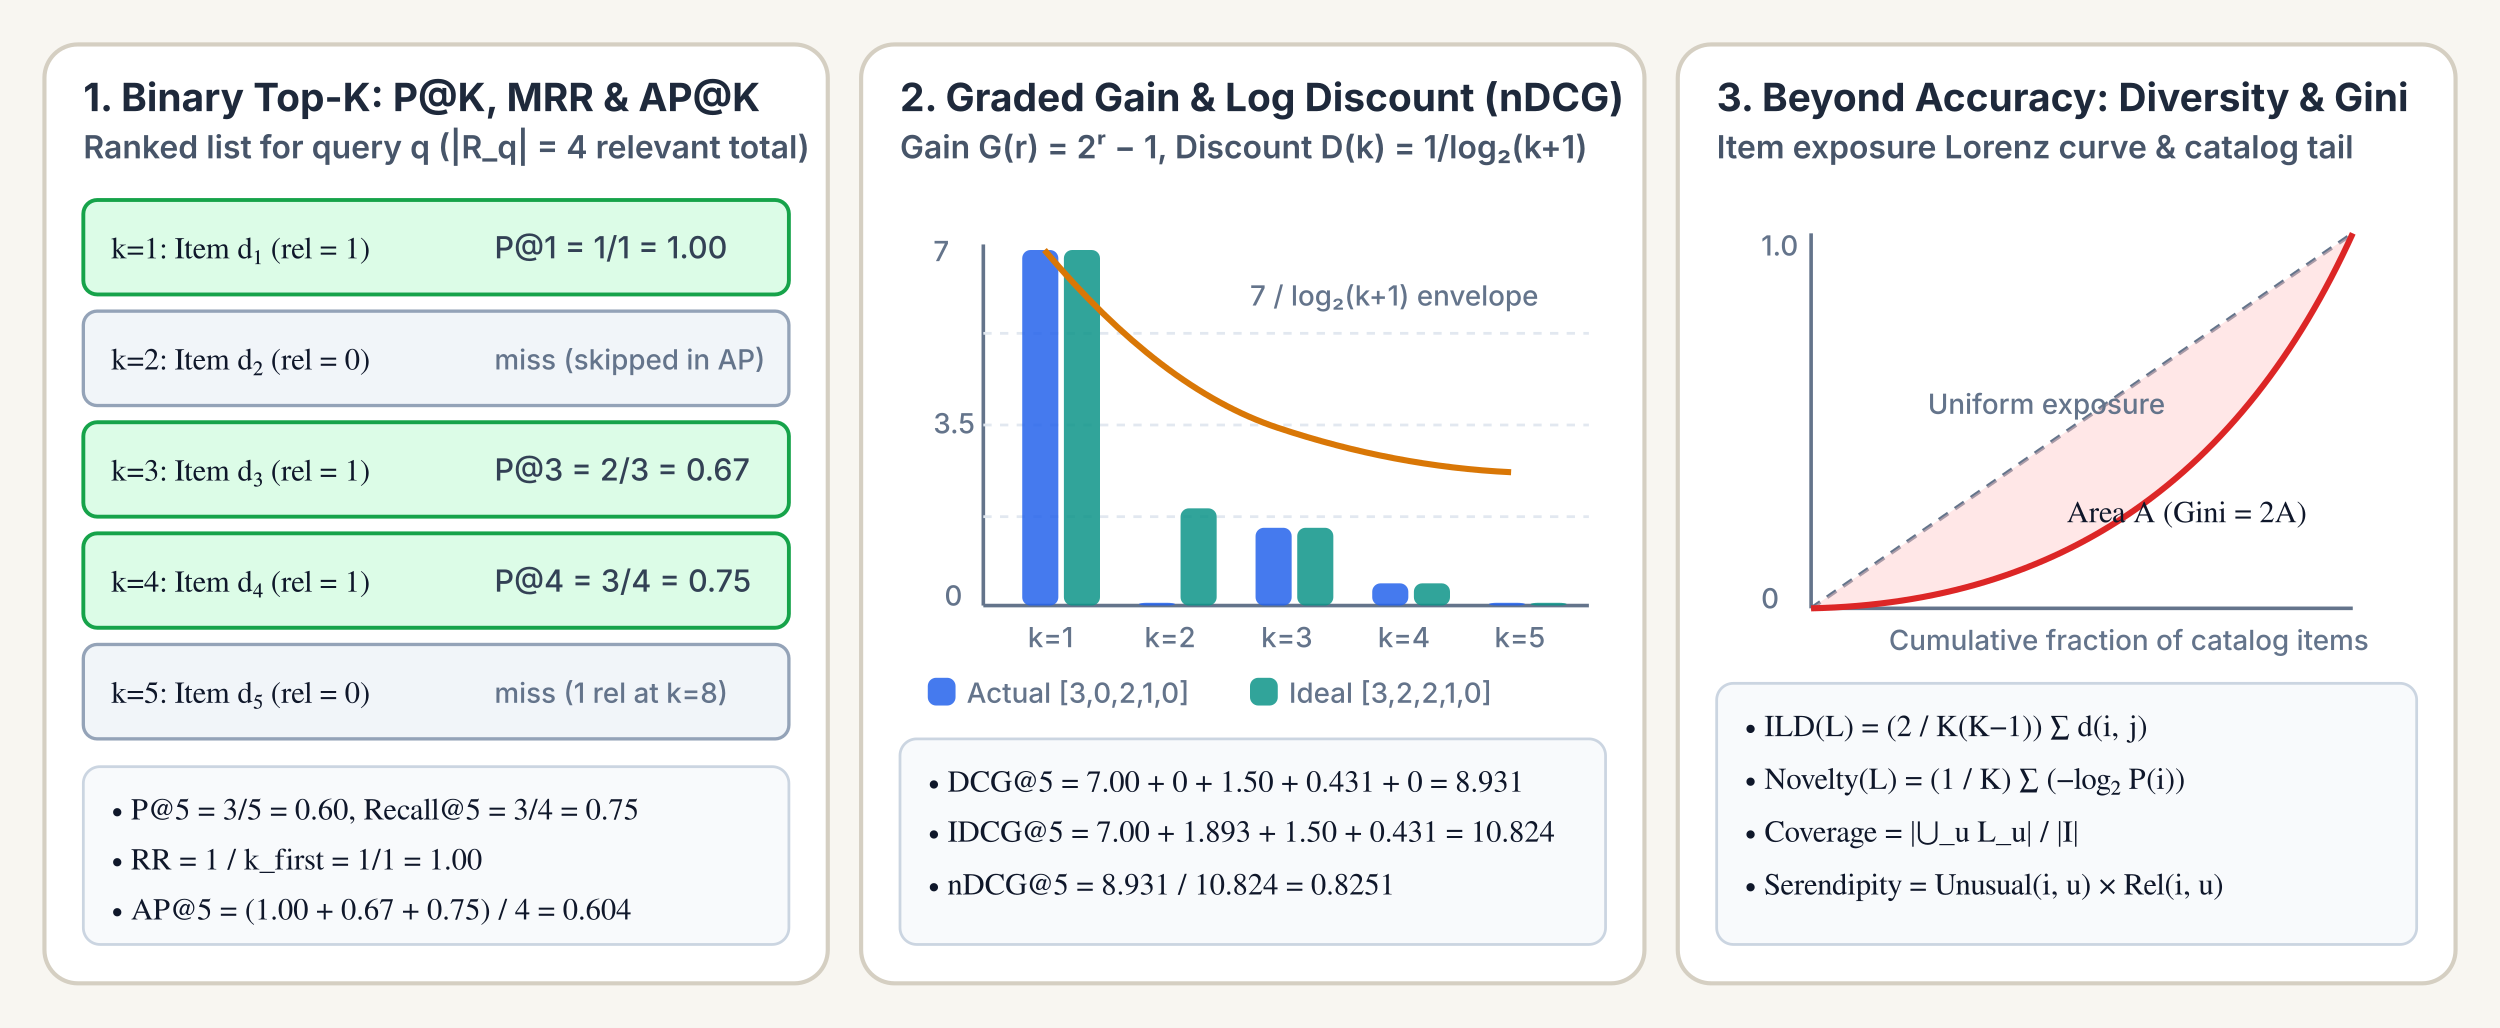
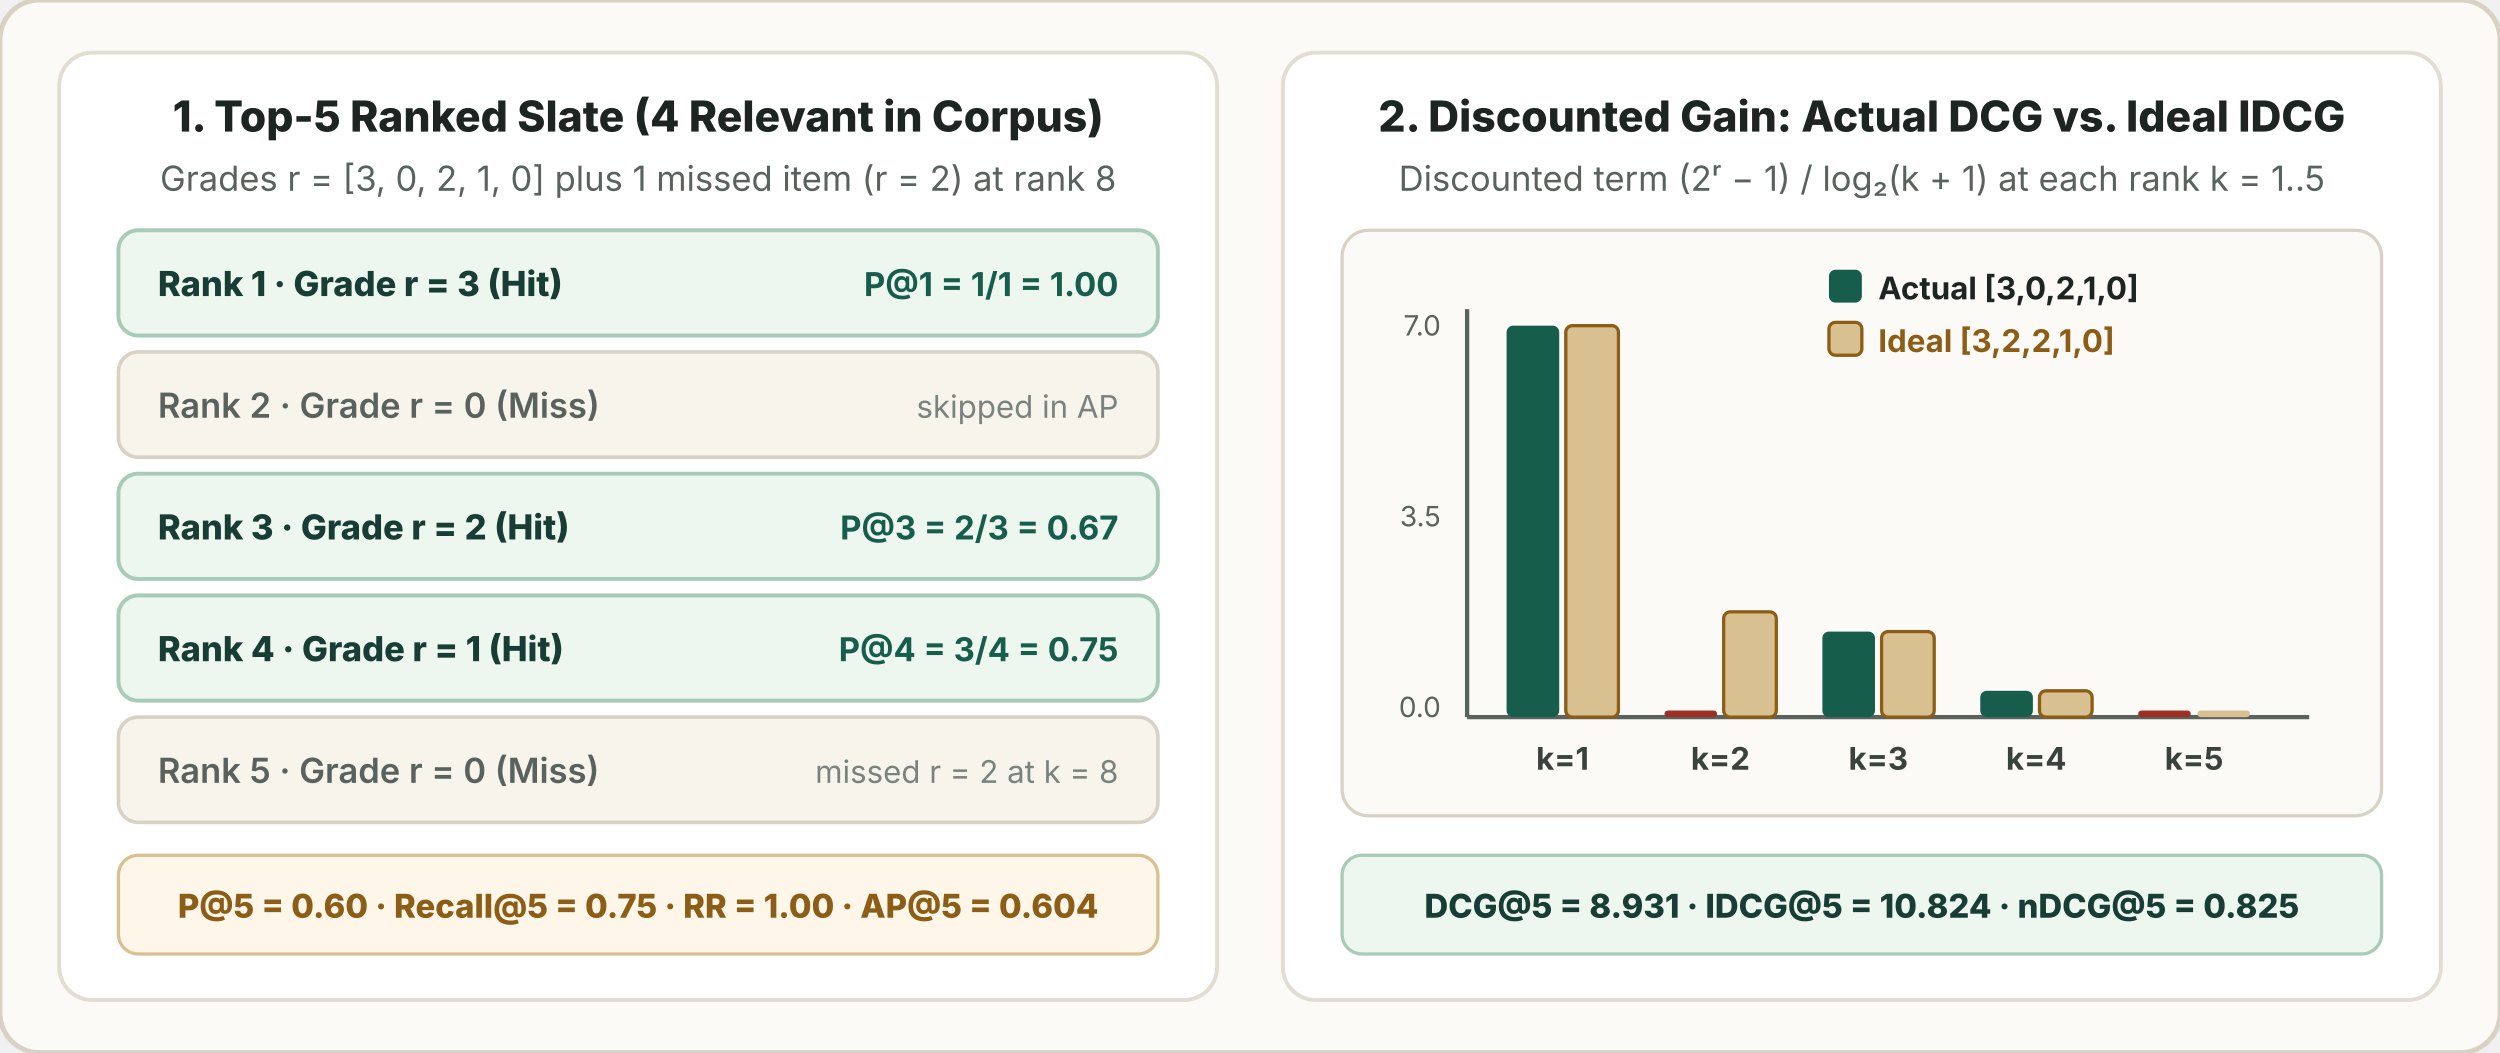
- <svg xmlns="http://www.w3.org/2000/svg" viewBox="0 0 900 370" role="img" aria-labelledby="title desc">
-   <defs>
-     <style>
-       .bg { fill: #f8f6f1; }
-       .panel { fill: #ffffff; stroke: #d5cfc2; stroke-width: 1.5; rx: 12; }
-       .title { font: 700 14px "Inter", "Segoe UI", sans-serif; fill: #1e293b; }
-       .subtitle { font: 600 11.5px "Inter", "Segoe UI", sans-serif; fill: #475569; }
-       .label { font: 500 11px "Inter", "Segoe UI", sans-serif; fill: #334155; }
-       .math { font: 600 11px "Cambria Math", "STIX Two Math", "Georgia", serif; fill: #0f172a; }
-       .small { font: 500 10px "Inter", "Segoe UI", sans-serif; fill: #64748b; }
-       .hit { fill: #dcfce7; stroke: #16a34a; stroke-width: 1.4; rx: 5; }
-       .miss { fill: #f1f5f9; stroke: #94a3b8; stroke-width: 1.2; rx: 5; }
-       .bar-actual { fill: #2563eb; opacity: 0.85; rx: 3; }
-       .bar-ideal { fill: #0d9488; opacity: 0.85; rx: 3; }
-       .axis { stroke: #64748b; stroke-width: 1.3; }
-       .grid { stroke: #e2e8f0; stroke-width: 1; stroke-dasharray: 3 3; }
-       .curve-discount { fill: none; stroke: #d97706; stroke-width: 2.2; }
-       .curve-lorenz { fill: none; stroke: #dc2626; stroke-width: 2.2; }
-       .curve-equal { fill: none; stroke: #64748b; stroke-width: 1.4; stroke-dasharray: 4 3; }
-       .gini-area { fill: #fecaca; opacity: 0.45; }
-     </style>
-   </defs>
-   <rect width="900" height="370" class="bg" />
-   <rect x="16" y="16" width="282" height="338" class="panel" />
-   <text x="30" y="40" class="title">1. Binary Top-K: P@K, MRR &amp; AP@K</text>
-   <text x="30" y="57" class="subtitle">Ranked list for query q (|R_q| = 4 relevant total)</text>
-   <g transform="translate(30, 72)">
-     <rect x="0" y="0" width="254" height="34" class="hit" />
-     <text x="10" y="21" class="math">k=1: Item d₁ (rel = 1)</text>
-     <text x="148" y="21" class="label" fill="#15803d">P@1 = 1/1 = 1.00</text>
-     <rect x="0" y="40" width="254" height="34" class="miss" />
-     <text x="10" y="61" class="math">k=2: Item d₂ (rel = 0)</text>
-     <text x="148" y="61" class="small">miss (skipped in AP)</text>
-     <rect x="0" y="80" width="254" height="34" class="hit" />
-     <text x="10" y="101" class="math">k=3: Item d₃ (rel = 1)</text>
-     <text x="148" y="101" class="label" fill="#15803d">P@3 = 2/3 = 0.67</text>
-     <rect x="0" y="120" width="254" height="34" class="hit" />
-     <text x="10" y="141" class="math">k=4: Item d₄ (rel = 1)</text>
-     <text x="148" y="141" class="label" fill="#15803d">P@4 = 3/4 = 0.75</text>
-     <rect x="0" y="160" width="254" height="34" class="miss" />
-     <text x="10" y="181" class="math">k=5: Item d₅ (rel = 0)</text>
-     <text x="148" y="181" class="small">miss (1 rel at k=8)</text>
+ <svg xmlns="http://www.w3.org/2000/svg" viewBox="0 0 760 320" width="760" height="320" font-family="'Manrope', -apple-system, sans-serif">
+   <rect width="760" height="320" rx="12" fill="#fbfaf6" stroke="#d8d2c5" stroke-width="1.5" />
+   <g transform="translate(18, 16)">
+     <rect width="352" height="288" rx="10" fill="#ffffff" stroke="#e2ddd2" stroke-width="1.2" />
+     <text x="176" y="24" text-anchor="middle" font-size="13" font-weight="800" fill="#1e2422">1. Top-5 Ranked Slate (4 Relevant in Corpus)</text>
+     <text x="176" y="42" text-anchor="middle" font-size="10.5" fill="#5a625e">Grades r = [3, 0, 2, 1, 0] plus 1 missed item (r = 2) at rank 8</text>
+     <g transform="translate(18, 54)">
+       <rect x="0" y="0" width="316" height="32" rx="6" fill="#eef6f0" stroke="#a8cbb7" stroke-width="1.2" />
+       <text x="12" y="20" font-size="10.5" font-weight="800" fill="#173d35">Rank 1 · Grade r = 3 (Hit)</text>
+       <text x="304" y="20" text-anchor="end" font-size="10" font-weight="700" fill="#165d4c">P@1 = 1/1 = 1.00</text>
+       <rect x="0" y="37" width="316" height="32" rx="6" fill="#f7f4ec" stroke="#d8d2c5" stroke-width="1.1" />
+       <text x="12" y="57" font-size="10.5" font-weight="600" fill="#5a625e">Rank 2 · Grade r = 0 (Miss)</text>
+       <text x="304" y="57" text-anchor="end" font-size="9.5" fill="#7a827e">skipped in AP</text>
+       <rect x="0" y="74" width="316" height="32" rx="6" fill="#eef6f0" stroke="#a8cbb7" stroke-width="1.2" />
+       <text x="12" y="94" font-size="10.5" font-weight="800" fill="#173d35">Rank 3 · Grade r = 2 (Hit)</text>
+       <text x="304" y="94" text-anchor="end" font-size="10" font-weight="700" fill="#165d4c">P@3 = 2/3 = 0.67</text>
+       <rect x="0" y="111" width="316" height="32" rx="6" fill="#eef6f0" stroke="#a8cbb7" stroke-width="1.2" />
+       <text x="12" y="131" font-size="10.5" font-weight="800" fill="#173d35">Rank 4 · Grade r = 1 (Hit)</text>
+       <text x="304" y="131" text-anchor="end" font-size="10" font-weight="700" fill="#165d4c">P@4 = 3/4 = 0.75</text>
+       <rect x="0" y="148" width="316" height="32" rx="6" fill="#f7f4ec" stroke="#d8d2c5" stroke-width="1.1" />
+       <text x="12" y="168" font-size="10.5" font-weight="600" fill="#5a625e">Rank 5 · Grade r = 0 (Miss)</text>
+       <text x="304" y="168" text-anchor="end" font-size="9.5" fill="#7a827e">missed r = 2 at k = 8</text>
+     </g>
+     <rect x="18" y="244" width="316" height="30" rx="6" fill="#fdf6e9" stroke="#d9c091" />
+     <text x="176" y="263" text-anchor="middle" font-size="10" font-weight="800" fill="#8c5d16">P@5 = 0.60 · Recall@5 = 0.75 · RR = 1.00 · AP@5 = 0.604</text>
  </g>
-   <rect x="30" y="276" width="254" height="64" fill="#f8fafc" stroke="#cbd5e1" rx="6" />
-   <text x="40" y="295" class="math">• P@5 = 3/5 = 0.60,  Recall@5 = 3/4 = 0.75</text>
-   <text x="40" y="313" class="math">• RR = 1 / k_first = 1/1 = 1.00</text>
-   <text x="40" y="331" class="math">• AP@5 = (1.00 + 0.67 + 0.75) / 4 = 0.604</text>
-   <rect x="310" y="16" width="282" height="338" class="panel" />
-   <text x="324" y="40" class="title">2. Graded Gain &amp; Log Discount (nDCG)</text>
-   <text x="324" y="57" class="subtitle">Gain G(r) = 2ʳ − 1, Discount D(k) = 1/log₂(k+1)</text>
-   <g transform="translate(334, 78)">
-     <line x1="20" y1="140" x2="238" y2="140" class="axis" />
-     <line x1="20" y1="10" x2="20" y2="140" class="axis" />
-     <line x1="20" y1="42" x2="238" y2="42" class="grid" />
-     <line x1="20" y1="75" x2="238" y2="75" class="grid" />
-     <line x1="20" y1="108" x2="238" y2="108" class="grid" />
-     <text x="2" y="16" class="small">7</text>
-     <text x="2" y="78" class="small">3.5</text>
-     <text x="6" y="140" class="small">0</text>
-     <rect x="34" y="12" width="13" height="128" class="bar-actual" />
-     <rect x="49" y="12" width="13" height="128" class="bar-ideal" />
-     <text x="36" y="155" class="small">k=1</text>
-     <rect x="76" y="139" width="13" height="1" class="bar-actual" />
-     <rect x="91" y="105" width="13" height="35" class="bar-ideal" />
-     <text x="78" y="155" class="small">k=2</text>
-     <rect x="118" y="112" width="13" height="28" class="bar-actual" />
-     <rect x="133" y="112" width="13" height="28" class="bar-ideal" />
-     <text x="120" y="155" class="small">k=3</text>
-     <rect x="160" y="132" width="13" height="8" class="bar-actual" />
-     <rect x="175" y="132" width="13" height="8" class="bar-ideal" />
-     <text x="162" y="155" class="small">k=4</text>
-     <rect x="202" y="139" width="13" height="1" class="bar-actual" />
-     <rect x="217" y="139" width="13" height="1" class="bar-ideal" />
-     <text x="204" y="155" class="small">k=5</text>
-     <path d="M 42 12 Q 84 62, 126 76 T 210 92" class="curve-discount" />
-     <text x="116" y="32" class="small" fill="#b45309">7 / log₂(k+1) envelope</text>
+   <g transform="translate(390, 16)">
+     <rect width="352" height="288" rx="10" fill="#ffffff" stroke="#e2ddd2" stroke-width="1.2" />
+     <text x="176" y="24" text-anchor="middle" font-size="13" font-weight="800" fill="#1e2422">2. Discounted Gain: Actual DCG vs. Ideal IDCG</text>
+     <text x="176" y="42" text-anchor="middle" font-size="10.5" fill="#5a625e">Discounted term (2ʳ − 1) / log₂(k + 1) at each rank k = 1..5</text>
+     <g transform="translate(18, 54)">
+       <rect width="316" height="178" rx="8" fill="#fbfaf6" stroke="#d8d2c5" />
+       <rect x="148" y="12" width="10" height="10" rx="2" fill="#165d4c" />
+       <text x="163" y="21" font-size="9.5" font-weight="700" fill="#1e2422">Actual [3,0,2,1,0]</text>
+       <rect x="148" y="28" width="10" height="10" rx="2" fill="#d9c091" stroke="#8c5d16" />
+       <text x="163" y="37" font-size="9.5" font-weight="700" fill="#8c5d16">Ideal [3,2,2,1,0]</text>
+       <line x1="38" y1="148" x2="294" y2="148" stroke="#5a625e" stroke-width="1.3" />
+       <line x1="38" y1="24" x2="38" y2="148" stroke="#5a625e" stroke-width="1.3" />
+       <text x="30" y="32" text-anchor="end" font-size="8.5" fill="#5a625e">7.0</text>
+       <text x="30" y="90" text-anchor="end" font-size="8.5" fill="#5a625e">3.5</text>
+       <text x="30" y="148" text-anchor="end" font-size="8.5" fill="#5a625e">0.0</text>
+       <rect x="50" y="29" width="16" height="119" rx="2" fill="#165d4c" />
+       <rect x="68" y="29" width="16" height="119" rx="2" fill="#d9c091" stroke="#8c5d16" />
+       <text x="67" y="164" text-anchor="middle" font-size="9.5" font-weight="700" fill="#3a423e">k=1</text>
+       <rect x="98" y="146" width="16" height="2" rx="1" fill="#9e2f24" />
+       <rect x="116" y="116" width="16" height="32" rx="2" fill="#d9c091" stroke="#8c5d16" />
+       <text x="115" y="164" text-anchor="middle" font-size="9.5" font-weight="700" fill="#3a423e">k=2</text>
+       <rect x="146" y="122" width="16" height="26" rx="2" fill="#165d4c" />
+       <rect x="164" y="122" width="16" height="26" rx="2" fill="#d9c091" stroke="#8c5d16" />
+       <text x="163" y="164" text-anchor="middle" font-size="9.5" font-weight="700" fill="#3a423e">k=3</text>
+       <rect x="194" y="140" width="16" height="8" rx="2" fill="#165d4c" />
+       <rect x="212" y="140" width="16" height="8" rx="2" fill="#d9c091" stroke="#8c5d16" />
+       <text x="211" y="164" text-anchor="middle" font-size="9.5" font-weight="700" fill="#3a423e">k=4</text>
+       <rect x="242" y="146" width="16" height="2" rx="1" fill="#9e2f24" />
+       <rect x="260" y="146" width="16" height="2" rx="1" fill="#d9c091" />
+       <text x="259" y="164" text-anchor="middle" font-size="9.5" font-weight="700" fill="#3a423e">k=5</text>
+     </g>
+     <rect x="18" y="244" width="316" height="30" rx="6" fill="#eef6f0" stroke="#a8cbb7" />
+     <text x="176" y="263" text-anchor="middle" font-size="10" font-weight="800" fill="#173d35">DCG@5 = 8.931 · IDCG@5 = 10.824 · nDCG@5 = 0.825</text>
  </g>
-   <rect x="334" y="244" width="10" height="10" class="bar-actual" />
-   <text x="348" y="253" class="small">Actual [3,0,2,1,0]</text>
-   <rect x="450" y="244" width="10" height="10" class="bar-ideal" />
-   <text x="464" y="253" class="small">Ideal [3,2,2,1,0]</text>
-   <rect x="324" y="266" width="254" height="74" fill="#f8fafc" stroke="#cbd5e1" rx="6" />
-   <text x="334" y="285" class="math">• DCG@5 = 7.00 + 0 + 1.50 + 0.431 + 0 = 8.931</text>
-   <text x="334" y="303" class="math">• IDCG@5 = 7.00 + 1.893 + 1.50 + 0.431 = 10.824</text>
-   <text x="334" y="322" class="math" fill="#0f766e">• nDCG@5 = 8.931 / 10.824 = 0.8251</text>
-   <rect x="604" y="16" width="280" height="338" class="panel" />
-   <text x="618" y="40" class="title">3. Beyond Accuracy: Diversity &amp; Gini</text>
-   <text x="618" y="57" class="subtitle">Item exposure Lorenz curve &amp; catalog tail</text>
-   <g transform="translate(632, 74)">
-     <line x1="20" y1="145" x2="215" y2="145" class="axis" />
-     <line x1="20" y1="10" x2="20" y2="145" class="axis" />
-     <line x1="20" y1="145" x2="215" y2="10" class="curve-equal" />
-     <path d="M 20 145 L 215 10 L 215 145 Z" fill="none" />
-     <path d="M 20 145 Q 155 142, 215 10 L 20 145 Z" class="gini-area" />
-     <path d="M 20 145 Q 155 142, 215 10" class="curve-lorenz" />
-     <text x="62" y="75" class="small" fill="#475569">Uniform exposure</text>
-     <text x="112" y="114" class="math" fill="#b91c1c">Area A (Gini = 2A)</text>
-     <text x="48" y="160" class="small">Cumulative fraction of catalog items</text>
-     <text x="2" y="18" class="small">1.0</text>
-     <text x="2" y="145" class="small">0</text>
-   </g>
-   <rect x="618" y="246" width="252" height="94" fill="#f8fafc" stroke="#cbd5e1" rx="6" />
-   <text x="628" y="265" class="math">• ILD(L) = (2 / K(K−1)) ∑ d(i, j)</text>
-   <text x="628" y="284" class="math">• Novelty(L) = (1 / K) ∑ (−log₂ P(i))</text>
-   <text x="628" y="303" class="math">• Coverage = |⋃_u L_u| / |I|</text>
-   <text x="628" y="322" class="math">• Serendipity = Unusual(i, u) × Rel(i, u)</text>
</svg>
